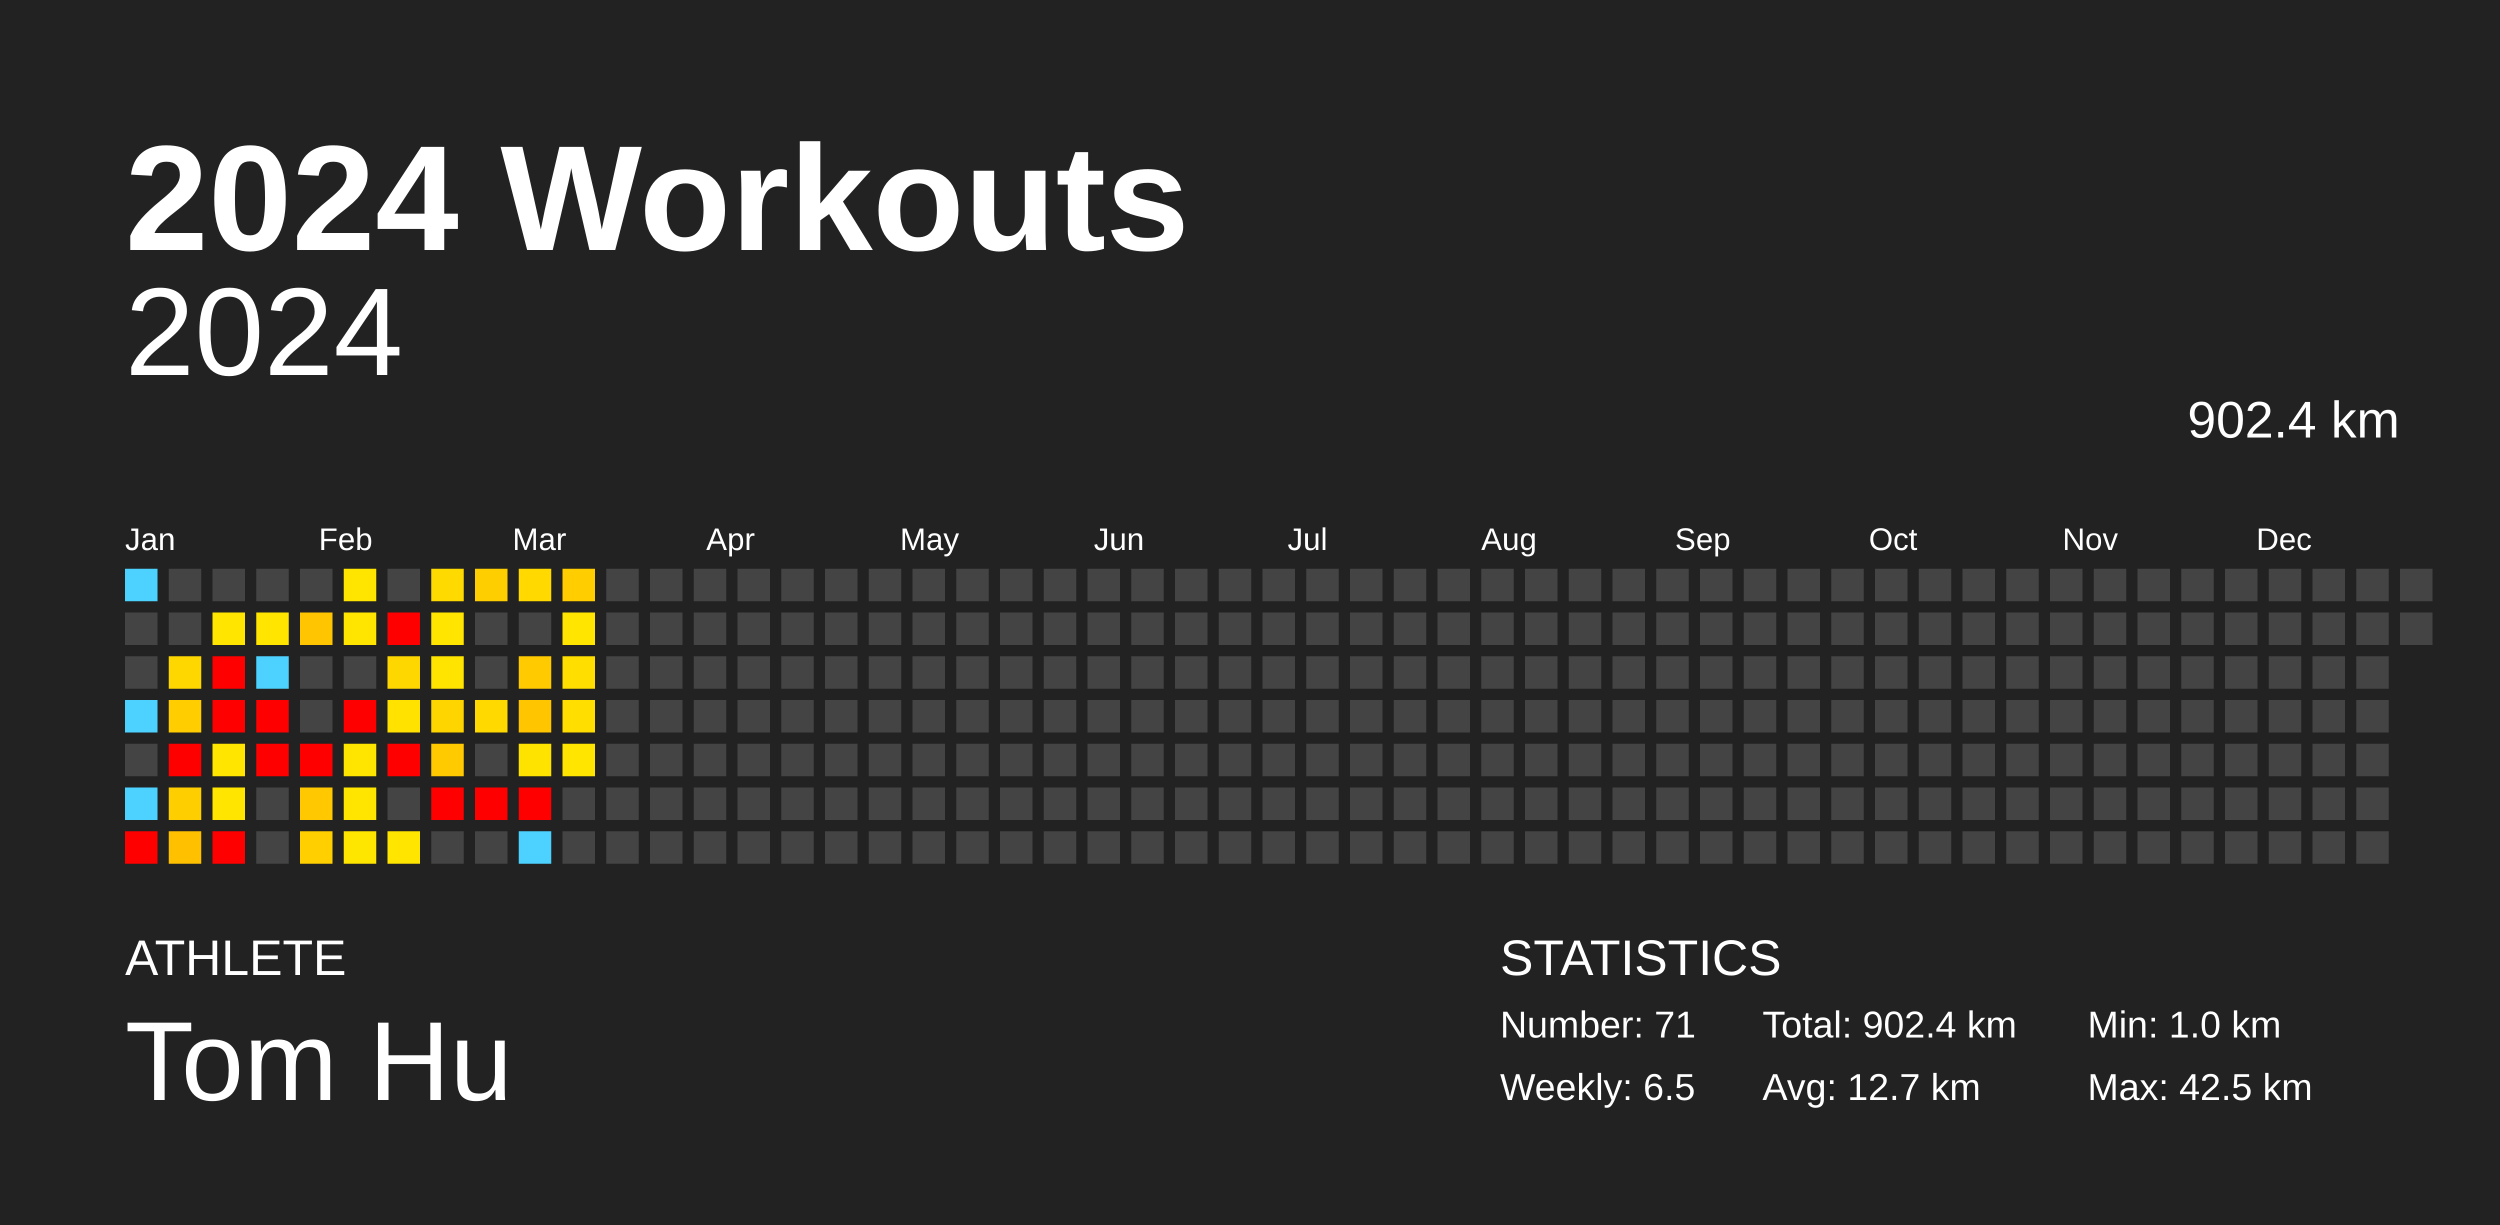
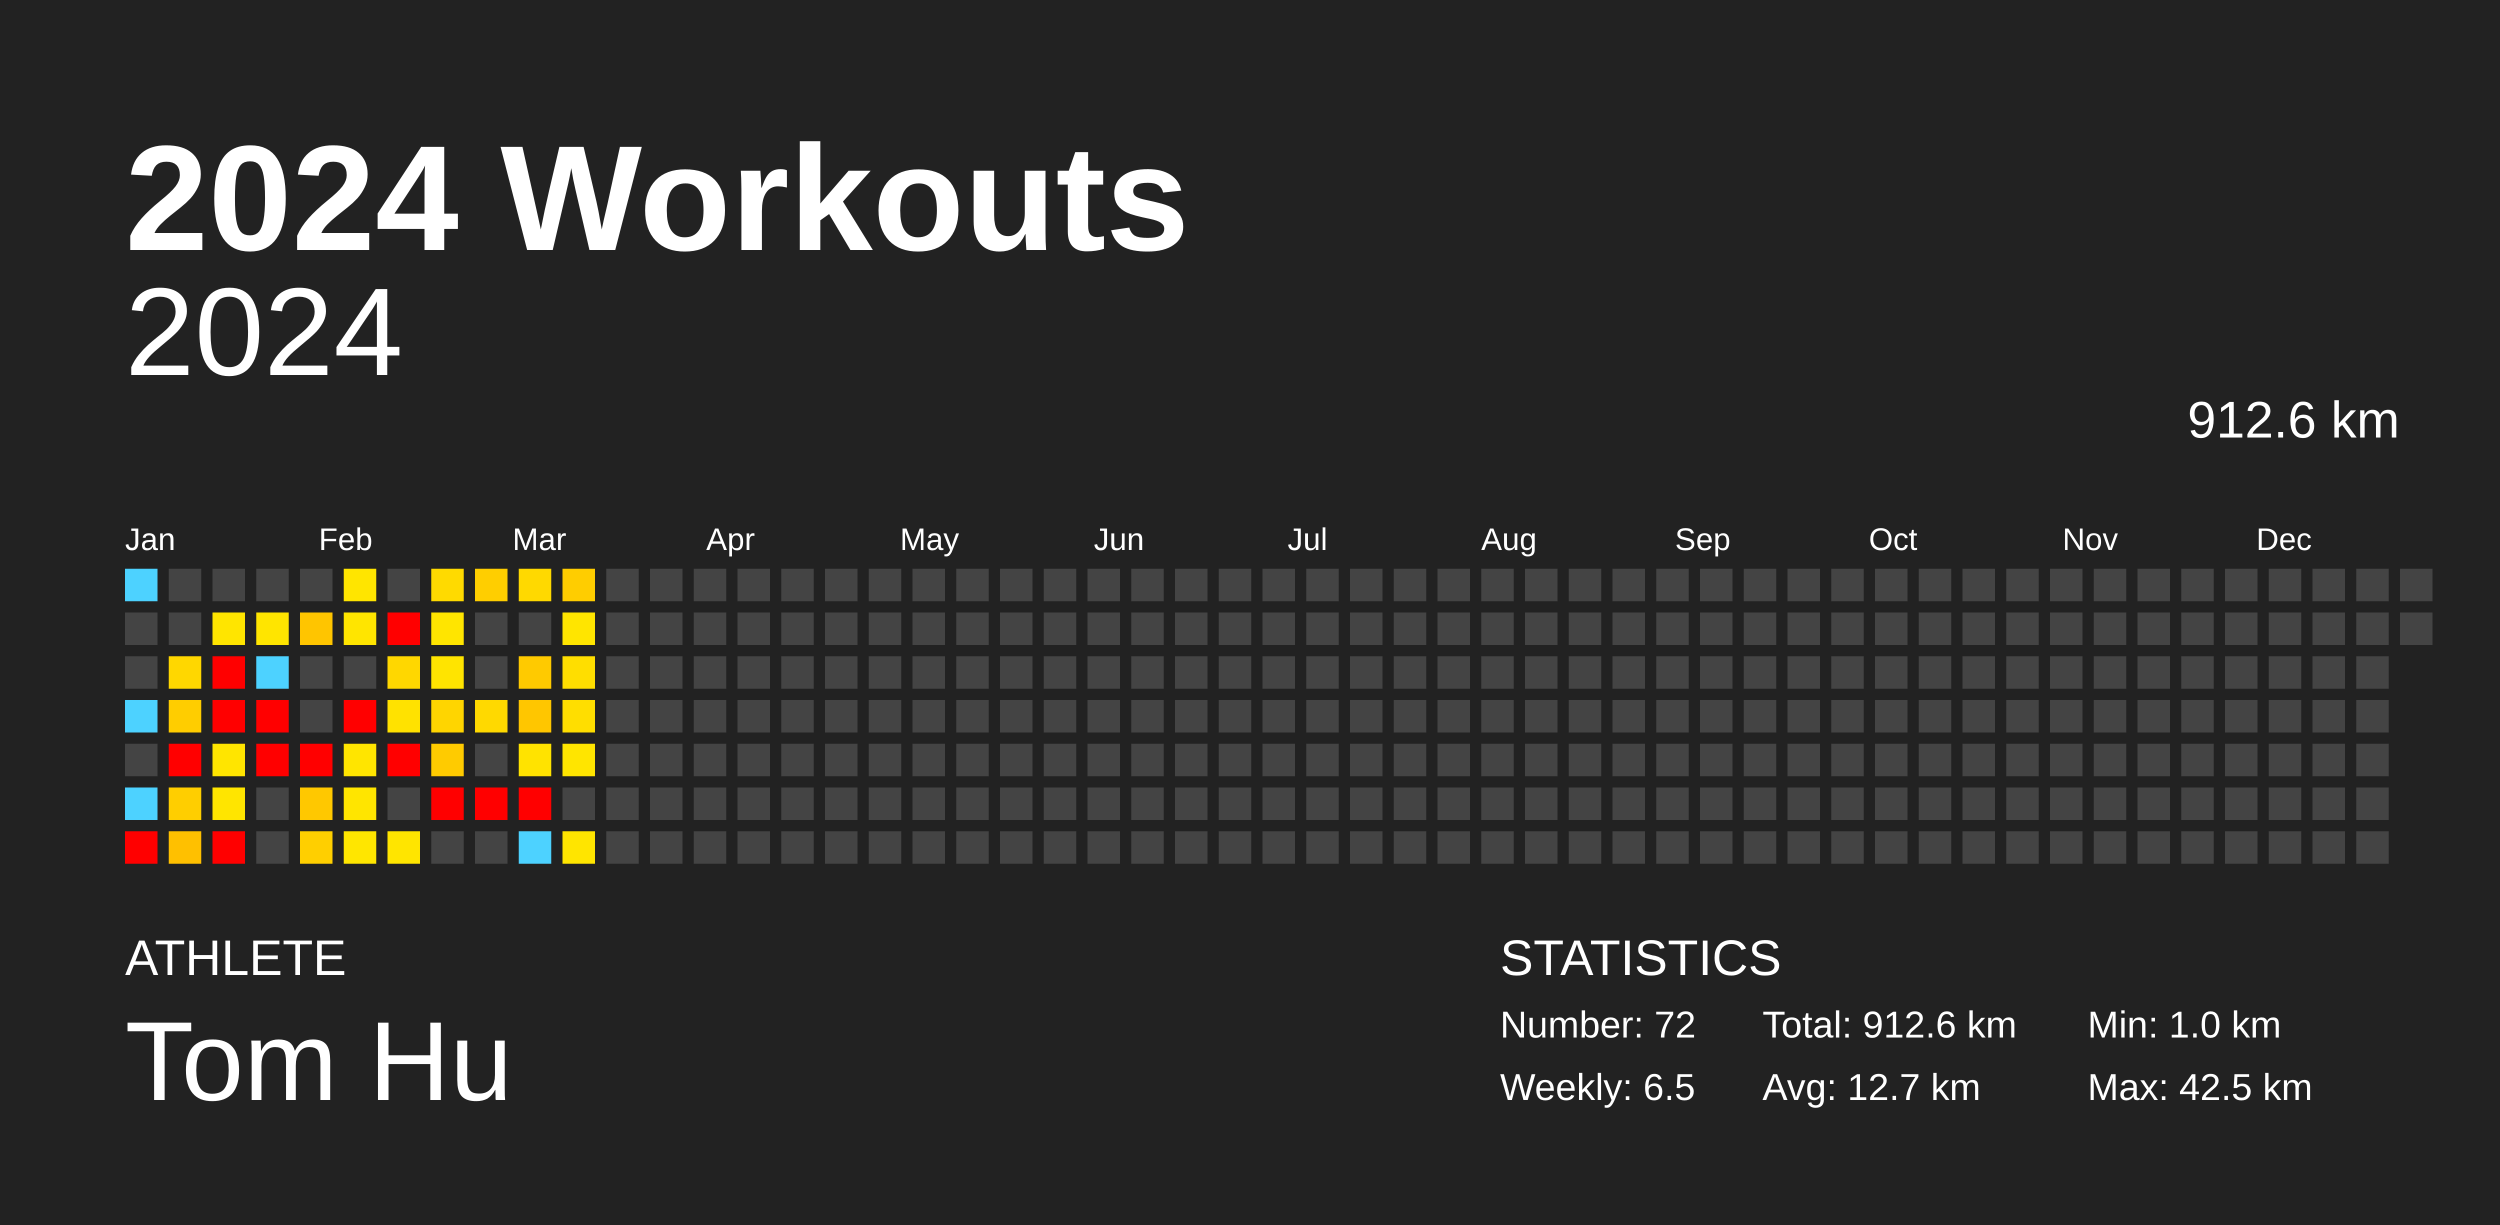
<svg xmlns="http://www.w3.org/2000/svg" baseProfile="full" height="98mm" version="1.1" viewBox="0,0,200,98" width="200mm">
  <defs />
  <rect fill="#222222" height="98" width="200" x="0" y="0" />
  <text fill="#FFFFFF" style="font-size:12px; font-family:Arial; font-weight:bold;" x="10" y="20">2024 Workouts</text>
  <text fill="#FFFFFF" style="font-size:4px; font-family:Arial" x="10" y="78">ATHLETE</text>
  <text fill="#FFFFFF" style="font-size:9px; font-family:Arial" x="10" y="88">Tom Hu</text>
  <text fill="#FFFFFF" style="font-size:4px; font-family:Arial" x="120" y="78">STATISTICS</text>
-   <text fill="#FFFFFF" style="font-size:3px; font-family:Arial" x="120" y="83">Number: 71</text>
+   <text fill="#FFFFFF" style="font-size:3px; font-family:Arial" x="120" y="83">Number: 72</text>
  <text fill="#FFFFFF" style="font-size:3px; font-family:Arial" x="120" y="88">Weekly: 6.5</text>
-   <text fill="#FFFFFF" style="font-size:3px; font-family:Arial" x="141" y="83">Total: 902.4 km</text>
+   <text fill="#FFFFFF" style="font-size:3px; font-family:Arial" x="141" y="83">Total: 912.6 km</text>
  <text fill="#FFFFFF" style="font-size:3px; font-family:Arial" x="141" y="88">Avg: 12.7 km</text>
  <text fill="#FFFFFF" style="font-size:3px; font-family:Arial" x="167" y="83">Min: 1.0 km</text>
  <text fill="#FFFFFF" style="font-size:3px; font-family:Arial" x="167" y="88">Max: 42.5 km</text>
  <text alignment-baseline="hanging" fill="#FFFFFF" style="font-size:10.0px; font-family:Arial;" x="10" y="30">2024</text>
-   <text alignment-baseline="hanging" fill="#FFFFFF" style="font-size:4.125px; font-family:Arial;" x="175" y="35">902.4 km</text>
+   <text alignment-baseline="hanging" fill="#FFFFFF" style="font-size:4.125px; font-family:Arial;" x="175" y="35">912.6 km</text>
  <text fill="#FFFFFF" style="font-size:2.5px; font-family:Arial" x="10.0" y="44">Jan</text>
  <text fill="#FFFFFF" style="font-size:2.5px; font-family:Arial" x="25.5" y="44">Feb</text>
  <text fill="#FFFFFF" style="font-size:2.5px; font-family:Arial" x="41.0" y="44">Mar</text>
  <text fill="#FFFFFF" style="font-size:2.5px; font-family:Arial" x="56.5" y="44">Apr</text>
  <text fill="#FFFFFF" style="font-size:2.5px; font-family:Arial" x="72.0" y="44">May</text>
  <text fill="#FFFFFF" style="font-size:2.5px; font-family:Arial" x="87.5" y="44">Jun</text>
  <text fill="#FFFFFF" style="font-size:2.5px; font-family:Arial" x="103.0" y="44">Jul</text>
  <text fill="#FFFFFF" style="font-size:2.5px; font-family:Arial" x="118.5" y="44">Aug</text>
  <text fill="#FFFFFF" style="font-size:2.5px; font-family:Arial" x="134.0" y="44">Sep</text>
  <text fill="#FFFFFF" style="font-size:2.5px; font-family:Arial" x="149.5" y="44">Oct</text>
  <text fill="#FFFFFF" style="font-size:2.5px; font-family:Arial" x="165.0" y="44">Nov</text>
  <text fill="#FFFFFF" style="font-size:2.5px; font-family:Arial" x="180.5" y="44">Dec</text>
  <rect fill="#4dd2ff" height="2.6" width="2.6" x="10.0" y="45.5" />
  <rect fill="#444444" height="2.6" width="2.6" x="10.0" y="49.0" />
  <rect fill="#444444" height="2.6" width="2.6" x="10.0" y="52.5" />
  <rect fill="#4dd2ff" height="2.6" width="2.6" x="10.0" y="56.0" />
  <rect fill="#444444" height="2.6" width="2.6" x="10.0" y="59.5" />
  <rect fill="#4dd2ff" height="2.6" width="2.6" x="10.0" y="63.0" />
  <rect fill="red" height="2.6" width="2.6" x="10.0" y="66.5" />
  <rect fill="#444444" height="2.6" width="2.6" x="13.5" y="45.5" />
  <rect fill="#444444" height="2.6" width="2.6" x="13.5" y="49.0" />
  <rect fill="#ffd700" height="2.6" width="2.6" x="13.5" y="52.5" />
  <rect fill="#ffcd00" height="2.6" width="2.6" x="13.5" y="56.0" />
  <rect fill="red" height="2.6" width="2.6" x="13.5" y="59.5" />
  <rect fill="#ffce00" height="2.6" width="2.6" x="13.5" y="63.0" />
  <rect fill="#ffc000" height="2.6" width="2.6" x="13.5" y="66.5" />
  <rect fill="#444444" height="2.6" width="2.6" x="17.0" y="45.5" />
  <rect fill="#ffe500" height="2.6" width="2.6" x="17.0" y="49.0" />
  <rect fill="red" height="2.6" width="2.6" x="17.0" y="52.5" />
  <rect fill="red" height="2.6" width="2.6" x="17.0" y="56.0" />
  <rect fill="#ffe500" height="2.6" width="2.6" x="17.0" y="59.5" />
  <rect fill="#ffe500" height="2.6" width="2.6" x="17.0" y="63.0" />
  <rect fill="red" height="2.6" width="2.6" x="17.0" y="66.5" />
  <rect fill="#444444" height="2.6" width="2.6" x="20.5" y="45.5" />
  <rect fill="#ffe500" height="2.6" width="2.6" x="20.5" y="49.0" />
  <rect fill="#4dd2ff" height="2.6" width="2.6" x="20.5" y="52.5" />
  <rect fill="red" height="2.6" width="2.6" x="20.5" y="56.0" />
  <rect fill="red" height="2.6" width="2.6" x="20.5" y="59.5" />
  <rect fill="#444444" height="2.6" width="2.6" x="20.5" y="63.0" />
  <rect fill="#444444" height="2.6" width="2.6" x="20.5" y="66.5" />
  <rect fill="#444444" height="2.6" width="2.6" x="24.0" y="45.5" />
  <rect fill="#ffc500" height="2.6" width="2.6" x="24.0" y="49.0" />
  <rect fill="#444444" height="2.6" width="2.6" x="24.0" y="52.5" />
  <rect fill="#444444" height="2.6" width="2.6" x="24.0" y="56.0" />
  <rect fill="red" height="2.6" width="2.6" x="24.0" y="59.5" />
  <rect fill="#ffc800" height="2.6" width="2.6" x="24.0" y="63.0" />
  <rect fill="#ffcf00" height="2.6" width="2.6" x="24.0" y="66.5" />
  <rect fill="#ffe500" height="2.6" width="2.6" x="27.5" y="45.5" />
  <rect fill="#ffe500" height="2.6" width="2.6" x="27.5" y="49.0" />
  <rect fill="#444444" height="2.6" width="2.6" x="27.5" y="52.5" />
  <rect fill="red" height="2.6" width="2.6" x="27.5" y="56.0" />
  <rect fill="#ffe500" height="2.6" width="2.6" x="27.5" y="59.5" />
  <rect fill="#ffe500" height="2.6" width="2.6" x="27.5" y="63.0" />
  <rect fill="#ffe600" height="2.6" width="2.6" x="27.5" y="66.5" />
  <rect fill="#444444" height="2.6" width="2.6" x="31.0" y="45.5" />
  <rect fill="red" height="2.6" width="2.6" x="31.0" y="49.0" />
  <rect fill="#ffd700" height="2.6" width="2.6" x="31.0" y="52.5" />
  <rect fill="#ffe200" height="2.6" width="2.6" x="31.0" y="56.0" />
  <rect fill="red" height="2.6" width="2.6" x="31.0" y="59.5" />
  <rect fill="#444444" height="2.6" width="2.6" x="31.0" y="63.0" />
  <rect fill="#ffe500" height="2.6" width="2.6" x="31.0" y="66.5" />
  <rect fill="#ffda00" height="2.6" width="2.6" x="34.5" y="45.5" />
  <rect fill="#ffe500" height="2.6" width="2.6" x="34.5" y="49.0" />
  <rect fill="#ffe400" height="2.6" width="2.6" x="34.5" y="52.5" />
  <rect fill="#ffd500" height="2.6" width="2.6" x="34.5" y="56.0" />
  <rect fill="#ffcb00" height="2.6" width="2.6" x="34.5" y="59.5" />
  <rect fill="red" height="2.6" width="2.6" x="34.5" y="63.0" />
  <rect fill="#444444" height="2.6" width="2.6" x="34.5" y="66.5" />
  <rect fill="#ffce00" height="2.6" width="2.6" x="38.0" y="45.5" />
  <rect fill="#444444" height="2.6" width="2.6" x="38.0" y="49.0" />
  <rect fill="#444444" height="2.6" width="2.6" x="38.0" y="52.5" />
  <rect fill="#ffd900" height="2.6" width="2.6" x="38.0" y="56.0" />
  <rect fill="#444444" height="2.6" width="2.6" x="38.0" y="59.5" />
  <rect fill="red" height="2.6" width="2.6" x="38.0" y="63.0" />
  <rect fill="#444444" height="2.6" width="2.6" x="38.0" y="66.5" />
  <rect fill="#ffd900" height="2.6" width="2.6" x="41.5" y="45.5" />
  <rect fill="#444444" height="2.6" width="2.6" x="41.5" y="49.0" />
  <rect fill="#ffca00" height="2.6" width="2.6" x="41.5" y="52.5" />
  <rect fill="#ffc600" height="2.6" width="2.6" x="41.5" y="56.0" />
  <rect fill="#ffe300" height="2.6" width="2.6" x="41.5" y="59.5" />
  <rect fill="red" height="2.6" width="2.6" x="41.5" y="63.0" />
  <rect fill="#4dd2ff" height="2.6" width="2.6" x="41.5" y="66.5" />
  <rect fill="#ffcd00" height="2.6" width="2.6" x="45.0" y="45.5" />
  <rect fill="#ffe500" height="2.6" width="2.6" x="45.0" y="49.0" />
  <rect fill="#ffde00" height="2.6" width="2.6" x="45.0" y="52.5" />
  <rect fill="#ffde00" height="2.6" width="2.6" x="45.0" y="56.0" />
  <rect fill="#ffe500" height="2.6" width="2.6" x="45.0" y="59.5" />
  <rect fill="#444444" height="2.6" width="2.6" x="45.0" y="63.0" />
-   <rect fill="#444444" height="2.6" width="2.6" x="45.0" y="66.5" />
+   <rect fill="#ffe500" height="2.6" width="2.6" x="45.0" y="66.5" />
  <rect fill="#444444" height="2.6" width="2.6" x="48.5" y="45.5" />
  <rect fill="#444444" height="2.6" width="2.6" x="48.5" y="49.0" />
  <rect fill="#444444" height="2.6" width="2.6" x="48.5" y="52.5" />
  <rect fill="#444444" height="2.6" width="2.6" x="48.5" y="56.0" />
  <rect fill="#444444" height="2.6" width="2.6" x="48.5" y="59.5" />
  <rect fill="#444444" height="2.6" width="2.6" x="48.5" y="63.0" />
  <rect fill="#444444" height="2.6" width="2.6" x="48.5" y="66.5" />
  <rect fill="#444444" height="2.6" width="2.6" x="52.0" y="45.5" />
  <rect fill="#444444" height="2.6" width="2.6" x="52.0" y="49.0" />
  <rect fill="#444444" height="2.6" width="2.6" x="52.0" y="52.5" />
  <rect fill="#444444" height="2.6" width="2.6" x="52.0" y="56.0" />
  <rect fill="#444444" height="2.6" width="2.6" x="52.0" y="59.5" />
  <rect fill="#444444" height="2.6" width="2.6" x="52.0" y="63.0" />
  <rect fill="#444444" height="2.6" width="2.6" x="52.0" y="66.5" />
  <rect fill="#444444" height="2.6" width="2.6" x="55.5" y="45.5" />
  <rect fill="#444444" height="2.6" width="2.6" x="55.5" y="49.0" />
  <rect fill="#444444" height="2.6" width="2.6" x="55.5" y="52.5" />
  <rect fill="#444444" height="2.6" width="2.6" x="55.5" y="56.0" />
  <rect fill="#444444" height="2.6" width="2.6" x="55.5" y="59.5" />
  <rect fill="#444444" height="2.6" width="2.6" x="55.5" y="63.0" />
  <rect fill="#444444" height="2.6" width="2.6" x="55.5" y="66.5" />
  <rect fill="#444444" height="2.6" width="2.6" x="59.0" y="45.5" />
  <rect fill="#444444" height="2.6" width="2.6" x="59.0" y="49.0" />
  <rect fill="#444444" height="2.6" width="2.6" x="59.0" y="52.5" />
  <rect fill="#444444" height="2.6" width="2.6" x="59.0" y="56.0" />
  <rect fill="#444444" height="2.6" width="2.6" x="59.0" y="59.5" />
  <rect fill="#444444" height="2.6" width="2.6" x="59.0" y="63.0" />
  <rect fill="#444444" height="2.6" width="2.6" x="59.0" y="66.5" />
  <rect fill="#444444" height="2.6" width="2.6" x="62.5" y="45.5" />
  <rect fill="#444444" height="2.6" width="2.6" x="62.5" y="49.0" />
  <rect fill="#444444" height="2.6" width="2.6" x="62.5" y="52.5" />
  <rect fill="#444444" height="2.6" width="2.6" x="62.5" y="56.0" />
  <rect fill="#444444" height="2.6" width="2.6" x="62.5" y="59.5" />
  <rect fill="#444444" height="2.6" width="2.6" x="62.5" y="63.0" />
  <rect fill="#444444" height="2.6" width="2.6" x="62.5" y="66.5" />
  <rect fill="#444444" height="2.6" width="2.6" x="66.0" y="45.5" />
  <rect fill="#444444" height="2.6" width="2.6" x="66.0" y="49.0" />
  <rect fill="#444444" height="2.6" width="2.6" x="66.0" y="52.5" />
  <rect fill="#444444" height="2.6" width="2.6" x="66.0" y="56.0" />
  <rect fill="#444444" height="2.6" width="2.6" x="66.0" y="59.5" />
  <rect fill="#444444" height="2.6" width="2.6" x="66.0" y="63.0" />
  <rect fill="#444444" height="2.6" width="2.6" x="66.0" y="66.5" />
  <rect fill="#444444" height="2.6" width="2.6" x="69.5" y="45.5" />
  <rect fill="#444444" height="2.6" width="2.6" x="69.5" y="49.0" />
  <rect fill="#444444" height="2.6" width="2.6" x="69.5" y="52.5" />
  <rect fill="#444444" height="2.6" width="2.6" x="69.5" y="56.0" />
  <rect fill="#444444" height="2.6" width="2.6" x="69.5" y="59.5" />
  <rect fill="#444444" height="2.6" width="2.6" x="69.5" y="63.0" />
  <rect fill="#444444" height="2.6" width="2.6" x="69.5" y="66.5" />
  <rect fill="#444444" height="2.6" width="2.6" x="73.0" y="45.5" />
  <rect fill="#444444" height="2.6" width="2.6" x="73.0" y="49.0" />
  <rect fill="#444444" height="2.6" width="2.6" x="73.0" y="52.5" />
  <rect fill="#444444" height="2.6" width="2.6" x="73.0" y="56.0" />
  <rect fill="#444444" height="2.6" width="2.6" x="73.0" y="59.5" />
  <rect fill="#444444" height="2.6" width="2.6" x="73.0" y="63.0" />
  <rect fill="#444444" height="2.6" width="2.6" x="73.0" y="66.5" />
  <rect fill="#444444" height="2.6" width="2.6" x="76.5" y="45.5" />
  <rect fill="#444444" height="2.6" width="2.6" x="76.5" y="49.0" />
  <rect fill="#444444" height="2.6" width="2.6" x="76.5" y="52.5" />
  <rect fill="#444444" height="2.6" width="2.6" x="76.5" y="56.0" />
  <rect fill="#444444" height="2.6" width="2.6" x="76.5" y="59.5" />
  <rect fill="#444444" height="2.6" width="2.6" x="76.5" y="63.0" />
  <rect fill="#444444" height="2.6" width="2.6" x="76.5" y="66.5" />
  <rect fill="#444444" height="2.6" width="2.6" x="80.0" y="45.5" />
  <rect fill="#444444" height="2.6" width="2.6" x="80.0" y="49.0" />
  <rect fill="#444444" height="2.6" width="2.6" x="80.0" y="52.5" />
  <rect fill="#444444" height="2.6" width="2.6" x="80.0" y="56.0" />
  <rect fill="#444444" height="2.6" width="2.6" x="80.0" y="59.5" />
  <rect fill="#444444" height="2.6" width="2.6" x="80.0" y="63.0" />
  <rect fill="#444444" height="2.6" width="2.6" x="80.0" y="66.5" />
  <rect fill="#444444" height="2.6" width="2.6" x="83.5" y="45.5" />
  <rect fill="#444444" height="2.6" width="2.6" x="83.5" y="49.0" />
  <rect fill="#444444" height="2.6" width="2.6" x="83.5" y="52.5" />
  <rect fill="#444444" height="2.6" width="2.6" x="83.5" y="56.0" />
  <rect fill="#444444" height="2.6" width="2.6" x="83.5" y="59.5" />
  <rect fill="#444444" height="2.6" width="2.6" x="83.5" y="63.0" />
  <rect fill="#444444" height="2.6" width="2.6" x="83.5" y="66.5" />
  <rect fill="#444444" height="2.6" width="2.6" x="87.0" y="45.5" />
  <rect fill="#444444" height="2.6" width="2.6" x="87.0" y="49.0" />
  <rect fill="#444444" height="2.6" width="2.6" x="87.0" y="52.5" />
  <rect fill="#444444" height="2.6" width="2.6" x="87.0" y="56.0" />
  <rect fill="#444444" height="2.6" width="2.6" x="87.0" y="59.5" />
  <rect fill="#444444" height="2.6" width="2.6" x="87.0" y="63.0" />
  <rect fill="#444444" height="2.6" width="2.6" x="87.0" y="66.5" />
  <rect fill="#444444" height="2.6" width="2.6" x="90.5" y="45.5" />
  <rect fill="#444444" height="2.6" width="2.6" x="90.5" y="49.0" />
  <rect fill="#444444" height="2.6" width="2.6" x="90.5" y="52.5" />
  <rect fill="#444444" height="2.6" width="2.6" x="90.5" y="56.0" />
  <rect fill="#444444" height="2.6" width="2.6" x="90.5" y="59.5" />
  <rect fill="#444444" height="2.6" width="2.6" x="90.5" y="63.0" />
  <rect fill="#444444" height="2.6" width="2.6" x="90.5" y="66.5" />
  <rect fill="#444444" height="2.6" width="2.6" x="94.0" y="45.5" />
  <rect fill="#444444" height="2.6" width="2.6" x="94.0" y="49.0" />
  <rect fill="#444444" height="2.6" width="2.6" x="94.0" y="52.5" />
  <rect fill="#444444" height="2.6" width="2.6" x="94.0" y="56.0" />
  <rect fill="#444444" height="2.6" width="2.6" x="94.0" y="59.5" />
  <rect fill="#444444" height="2.6" width="2.6" x="94.0" y="63.0" />
  <rect fill="#444444" height="2.6" width="2.6" x="94.0" y="66.5" />
  <rect fill="#444444" height="2.6" width="2.6" x="97.5" y="45.5" />
  <rect fill="#444444" height="2.6" width="2.6" x="97.5" y="49.0" />
  <rect fill="#444444" height="2.6" width="2.6" x="97.5" y="52.5" />
  <rect fill="#444444" height="2.6" width="2.6" x="97.5" y="56.0" />
  <rect fill="#444444" height="2.6" width="2.6" x="97.5" y="59.5" />
  <rect fill="#444444" height="2.6" width="2.6" x="97.5" y="63.0" />
  <rect fill="#444444" height="2.6" width="2.6" x="97.5" y="66.5" />
  <rect fill="#444444" height="2.6" width="2.6" x="101.0" y="45.5" />
  <rect fill="#444444" height="2.6" width="2.6" x="101.0" y="49.0" />
  <rect fill="#444444" height="2.6" width="2.6" x="101.0" y="52.5" />
  <rect fill="#444444" height="2.6" width="2.6" x="101.0" y="56.0" />
  <rect fill="#444444" height="2.6" width="2.6" x="101.0" y="59.5" />
  <rect fill="#444444" height="2.6" width="2.6" x="101.0" y="63.0" />
  <rect fill="#444444" height="2.6" width="2.6" x="101.0" y="66.5" />
  <rect fill="#444444" height="2.6" width="2.6" x="104.5" y="45.5" />
  <rect fill="#444444" height="2.6" width="2.6" x="104.5" y="49.0" />
  <rect fill="#444444" height="2.6" width="2.6" x="104.5" y="52.5" />
  <rect fill="#444444" height="2.6" width="2.6" x="104.5" y="56.0" />
  <rect fill="#444444" height="2.6" width="2.6" x="104.5" y="59.5" />
  <rect fill="#444444" height="2.6" width="2.6" x="104.5" y="63.0" />
  <rect fill="#444444" height="2.6" width="2.6" x="104.5" y="66.5" />
  <rect fill="#444444" height="2.6" width="2.6" x="108.0" y="45.5" />
  <rect fill="#444444" height="2.6" width="2.6" x="108.0" y="49.0" />
  <rect fill="#444444" height="2.6" width="2.6" x="108.0" y="52.5" />
  <rect fill="#444444" height="2.6" width="2.6" x="108.0" y="56.0" />
  <rect fill="#444444" height="2.6" width="2.6" x="108.0" y="59.5" />
  <rect fill="#444444" height="2.6" width="2.6" x="108.0" y="63.0" />
  <rect fill="#444444" height="2.6" width="2.6" x="108.0" y="66.5" />
  <rect fill="#444444" height="2.6" width="2.6" x="111.5" y="45.5" />
  <rect fill="#444444" height="2.6" width="2.6" x="111.5" y="49.0" />
  <rect fill="#444444" height="2.6" width="2.6" x="111.5" y="52.5" />
  <rect fill="#444444" height="2.6" width="2.6" x="111.5" y="56.0" />
  <rect fill="#444444" height="2.6" width="2.6" x="111.5" y="59.5" />
  <rect fill="#444444" height="2.6" width="2.6" x="111.5" y="63.0" />
  <rect fill="#444444" height="2.6" width="2.6" x="111.5" y="66.5" />
  <rect fill="#444444" height="2.6" width="2.6" x="115.0" y="45.5" />
  <rect fill="#444444" height="2.6" width="2.6" x="115.0" y="49.0" />
  <rect fill="#444444" height="2.6" width="2.6" x="115.0" y="52.5" />
  <rect fill="#444444" height="2.6" width="2.6" x="115.0" y="56.0" />
  <rect fill="#444444" height="2.6" width="2.6" x="115.0" y="59.5" />
  <rect fill="#444444" height="2.6" width="2.6" x="115.0" y="63.0" />
  <rect fill="#444444" height="2.6" width="2.6" x="115.0" y="66.5" />
  <rect fill="#444444" height="2.6" width="2.6" x="118.5" y="45.5" />
  <rect fill="#444444" height="2.6" width="2.6" x="118.5" y="49.0" />
  <rect fill="#444444" height="2.6" width="2.6" x="118.5" y="52.5" />
  <rect fill="#444444" height="2.6" width="2.6" x="118.5" y="56.0" />
  <rect fill="#444444" height="2.6" width="2.6" x="118.5" y="59.5" />
  <rect fill="#444444" height="2.6" width="2.6" x="118.5" y="63.0" />
  <rect fill="#444444" height="2.6" width="2.6" x="118.5" y="66.5" />
  <rect fill="#444444" height="2.6" width="2.6" x="122.0" y="45.5" />
  <rect fill="#444444" height="2.6" width="2.6" x="122.0" y="49.0" />
  <rect fill="#444444" height="2.6" width="2.6" x="122.0" y="52.5" />
  <rect fill="#444444" height="2.6" width="2.6" x="122.0" y="56.0" />
  <rect fill="#444444" height="2.6" width="2.6" x="122.0" y="59.5" />
  <rect fill="#444444" height="2.6" width="2.6" x="122.0" y="63.0" />
  <rect fill="#444444" height="2.6" width="2.6" x="122.0" y="66.5" />
  <rect fill="#444444" height="2.6" width="2.6" x="125.5" y="45.5" />
  <rect fill="#444444" height="2.6" width="2.6" x="125.5" y="49.0" />
  <rect fill="#444444" height="2.6" width="2.6" x="125.5" y="52.5" />
  <rect fill="#444444" height="2.6" width="2.6" x="125.5" y="56.0" />
  <rect fill="#444444" height="2.6" width="2.6" x="125.5" y="59.5" />
  <rect fill="#444444" height="2.6" width="2.6" x="125.5" y="63.0" />
  <rect fill="#444444" height="2.6" width="2.6" x="125.5" y="66.5" />
  <rect fill="#444444" height="2.6" width="2.6" x="129.0" y="45.5" />
  <rect fill="#444444" height="2.6" width="2.6" x="129.0" y="49.0" />
  <rect fill="#444444" height="2.6" width="2.6" x="129.0" y="52.5" />
  <rect fill="#444444" height="2.6" width="2.6" x="129.0" y="56.0" />
  <rect fill="#444444" height="2.6" width="2.6" x="129.0" y="59.5" />
  <rect fill="#444444" height="2.6" width="2.6" x="129.0" y="63.0" />
  <rect fill="#444444" height="2.6" width="2.6" x="129.0" y="66.5" />
  <rect fill="#444444" height="2.6" width="2.6" x="132.5" y="45.5" />
  <rect fill="#444444" height="2.6" width="2.6" x="132.5" y="49.0" />
  <rect fill="#444444" height="2.6" width="2.6" x="132.5" y="52.5" />
  <rect fill="#444444" height="2.6" width="2.6" x="132.5" y="56.0" />
  <rect fill="#444444" height="2.6" width="2.6" x="132.5" y="59.5" />
  <rect fill="#444444" height="2.6" width="2.6" x="132.5" y="63.0" />
  <rect fill="#444444" height="2.6" width="2.6" x="132.5" y="66.5" />
  <rect fill="#444444" height="2.6" width="2.6" x="136.0" y="45.5" />
  <rect fill="#444444" height="2.6" width="2.6" x="136.0" y="49.0" />
  <rect fill="#444444" height="2.6" width="2.6" x="136.0" y="52.5" />
  <rect fill="#444444" height="2.6" width="2.6" x="136.0" y="56.0" />
  <rect fill="#444444" height="2.6" width="2.6" x="136.0" y="59.5" />
  <rect fill="#444444" height="2.6" width="2.6" x="136.0" y="63.0" />
  <rect fill="#444444" height="2.6" width="2.6" x="136.0" y="66.5" />
  <rect fill="#444444" height="2.6" width="2.6" x="139.5" y="45.5" />
  <rect fill="#444444" height="2.6" width="2.6" x="139.5" y="49.0" />
  <rect fill="#444444" height="2.6" width="2.6" x="139.5" y="52.5" />
  <rect fill="#444444" height="2.6" width="2.6" x="139.5" y="56.0" />
  <rect fill="#444444" height="2.6" width="2.6" x="139.5" y="59.5" />
  <rect fill="#444444" height="2.6" width="2.6" x="139.5" y="63.0" />
  <rect fill="#444444" height="2.6" width="2.6" x="139.5" y="66.5" />
  <rect fill="#444444" height="2.6" width="2.6" x="143.0" y="45.5" />
  <rect fill="#444444" height="2.6" width="2.6" x="143.0" y="49.0" />
  <rect fill="#444444" height="2.6" width="2.6" x="143.0" y="52.5" />
  <rect fill="#444444" height="2.6" width="2.6" x="143.0" y="56.0" />
  <rect fill="#444444" height="2.6" width="2.6" x="143.0" y="59.5" />
  <rect fill="#444444" height="2.6" width="2.6" x="143.0" y="63.0" />
  <rect fill="#444444" height="2.6" width="2.6" x="143.0" y="66.5" />
  <rect fill="#444444" height="2.6" width="2.6" x="146.5" y="45.5" />
  <rect fill="#444444" height="2.6" width="2.6" x="146.5" y="49.0" />
  <rect fill="#444444" height="2.6" width="2.6" x="146.5" y="52.5" />
  <rect fill="#444444" height="2.6" width="2.6" x="146.5" y="56.0" />
  <rect fill="#444444" height="2.6" width="2.6" x="146.5" y="59.5" />
  <rect fill="#444444" height="2.6" width="2.6" x="146.5" y="63.0" />
  <rect fill="#444444" height="2.6" width="2.6" x="146.5" y="66.5" />
  <rect fill="#444444" height="2.6" width="2.6" x="150.0" y="45.5" />
  <rect fill="#444444" height="2.6" width="2.6" x="150.0" y="49.0" />
  <rect fill="#444444" height="2.6" width="2.6" x="150.0" y="52.5" />
  <rect fill="#444444" height="2.6" width="2.6" x="150.0" y="56.0" />
  <rect fill="#444444" height="2.6" width="2.6" x="150.0" y="59.5" />
  <rect fill="#444444" height="2.6" width="2.6" x="150.0" y="63.0" />
  <rect fill="#444444" height="2.6" width="2.6" x="150.0" y="66.5" />
  <rect fill="#444444" height="2.6" width="2.6" x="153.5" y="45.5" />
  <rect fill="#444444" height="2.6" width="2.6" x="153.5" y="49.0" />
  <rect fill="#444444" height="2.6" width="2.6" x="153.5" y="52.5" />
  <rect fill="#444444" height="2.6" width="2.6" x="153.5" y="56.0" />
  <rect fill="#444444" height="2.6" width="2.6" x="153.5" y="59.5" />
  <rect fill="#444444" height="2.6" width="2.6" x="153.5" y="63.0" />
  <rect fill="#444444" height="2.6" width="2.6" x="153.5" y="66.5" />
  <rect fill="#444444" height="2.6" width="2.6" x="157.0" y="45.5" />
  <rect fill="#444444" height="2.6" width="2.6" x="157.0" y="49.0" />
  <rect fill="#444444" height="2.6" width="2.6" x="157.0" y="52.5" />
  <rect fill="#444444" height="2.6" width="2.6" x="157.0" y="56.0" />
  <rect fill="#444444" height="2.6" width="2.6" x="157.0" y="59.5" />
  <rect fill="#444444" height="2.6" width="2.6" x="157.0" y="63.0" />
  <rect fill="#444444" height="2.6" width="2.6" x="157.0" y="66.5" />
  <rect fill="#444444" height="2.6" width="2.6" x="160.5" y="45.5" />
  <rect fill="#444444" height="2.6" width="2.6" x="160.5" y="49.0" />
  <rect fill="#444444" height="2.6" width="2.6" x="160.5" y="52.5" />
  <rect fill="#444444" height="2.6" width="2.6" x="160.5" y="56.0" />
  <rect fill="#444444" height="2.6" width="2.6" x="160.5" y="59.5" />
  <rect fill="#444444" height="2.6" width="2.6" x="160.5" y="63.0" />
  <rect fill="#444444" height="2.6" width="2.6" x="160.5" y="66.5" />
  <rect fill="#444444" height="2.6" width="2.6" x="164.0" y="45.5" />
  <rect fill="#444444" height="2.6" width="2.6" x="164.0" y="49.0" />
  <rect fill="#444444" height="2.6" width="2.6" x="164.0" y="52.5" />
  <rect fill="#444444" height="2.6" width="2.6" x="164.0" y="56.0" />
  <rect fill="#444444" height="2.6" width="2.6" x="164.0" y="59.5" />
  <rect fill="#444444" height="2.6" width="2.6" x="164.0" y="63.0" />
  <rect fill="#444444" height="2.6" width="2.6" x="164.0" y="66.5" />
  <rect fill="#444444" height="2.6" width="2.6" x="167.5" y="45.5" />
  <rect fill="#444444" height="2.6" width="2.6" x="167.5" y="49.0" />
  <rect fill="#444444" height="2.6" width="2.6" x="167.5" y="52.5" />
  <rect fill="#444444" height="2.6" width="2.6" x="167.5" y="56.0" />
  <rect fill="#444444" height="2.6" width="2.6" x="167.5" y="59.5" />
  <rect fill="#444444" height="2.6" width="2.6" x="167.5" y="63.0" />
  <rect fill="#444444" height="2.6" width="2.6" x="167.5" y="66.5" />
  <rect fill="#444444" height="2.6" width="2.6" x="171.0" y="45.5" />
  <rect fill="#444444" height="2.6" width="2.6" x="171.0" y="49.0" />
  <rect fill="#444444" height="2.6" width="2.6" x="171.0" y="52.5" />
  <rect fill="#444444" height="2.6" width="2.6" x="171.0" y="56.0" />
  <rect fill="#444444" height="2.6" width="2.6" x="171.0" y="59.5" />
  <rect fill="#444444" height="2.6" width="2.6" x="171.0" y="63.0" />
  <rect fill="#444444" height="2.6" width="2.6" x="171.0" y="66.5" />
  <rect fill="#444444" height="2.6" width="2.6" x="174.5" y="45.5" />
  <rect fill="#444444" height="2.6" width="2.6" x="174.5" y="49.0" />
  <rect fill="#444444" height="2.6" width="2.6" x="174.5" y="52.5" />
  <rect fill="#444444" height="2.6" width="2.6" x="174.5" y="56.0" />
  <rect fill="#444444" height="2.6" width="2.6" x="174.5" y="59.5" />
  <rect fill="#444444" height="2.6" width="2.6" x="174.5" y="63.0" />
  <rect fill="#444444" height="2.6" width="2.6" x="174.5" y="66.5" />
  <rect fill="#444444" height="2.6" width="2.6" x="178.0" y="45.5" />
  <rect fill="#444444" height="2.6" width="2.6" x="178.0" y="49.0" />
  <rect fill="#444444" height="2.6" width="2.6" x="178.0" y="52.5" />
  <rect fill="#444444" height="2.6" width="2.6" x="178.0" y="56.0" />
  <rect fill="#444444" height="2.6" width="2.6" x="178.0" y="59.5" />
  <rect fill="#444444" height="2.6" width="2.6" x="178.0" y="63.0" />
  <rect fill="#444444" height="2.6" width="2.6" x="178.0" y="66.5" />
  <rect fill="#444444" height="2.6" width="2.6" x="181.5" y="45.5" />
  <rect fill="#444444" height="2.6" width="2.6" x="181.5" y="49.0" />
  <rect fill="#444444" height="2.6" width="2.6" x="181.5" y="52.5" />
  <rect fill="#444444" height="2.6" width="2.6" x="181.5" y="56.0" />
  <rect fill="#444444" height="2.6" width="2.6" x="181.5" y="59.5" />
  <rect fill="#444444" height="2.6" width="2.6" x="181.5" y="63.0" />
  <rect fill="#444444" height="2.6" width="2.6" x="181.5" y="66.5" />
  <rect fill="#444444" height="2.6" width="2.6" x="185.0" y="45.5" />
  <rect fill="#444444" height="2.6" width="2.6" x="185.0" y="49.0" />
  <rect fill="#444444" height="2.6" width="2.6" x="185.0" y="52.5" />
  <rect fill="#444444" height="2.6" width="2.6" x="185.0" y="56.0" />
  <rect fill="#444444" height="2.6" width="2.6" x="185.0" y="59.5" />
  <rect fill="#444444" height="2.6" width="2.6" x="185.0" y="63.0" />
  <rect fill="#444444" height="2.6" width="2.6" x="185.0" y="66.5" />
  <rect fill="#444444" height="2.6" width="2.6" x="188.5" y="45.5" />
  <rect fill="#444444" height="2.6" width="2.6" x="188.5" y="49.0" />
  <rect fill="#444444" height="2.6" width="2.6" x="188.5" y="52.5" />
  <rect fill="#444444" height="2.6" width="2.6" x="188.5" y="56.0" />
  <rect fill="#444444" height="2.6" width="2.6" x="188.5" y="59.5" />
  <rect fill="#444444" height="2.6" width="2.6" x="188.5" y="63.0" />
  <rect fill="#444444" height="2.6" width="2.6" x="188.5" y="66.5" />
  <rect fill="#444444" height="2.6" width="2.6" x="192.0" y="45.5" />
  <rect fill="#444444" height="2.6" width="2.6" x="192.0" y="49.0" />
</svg>
